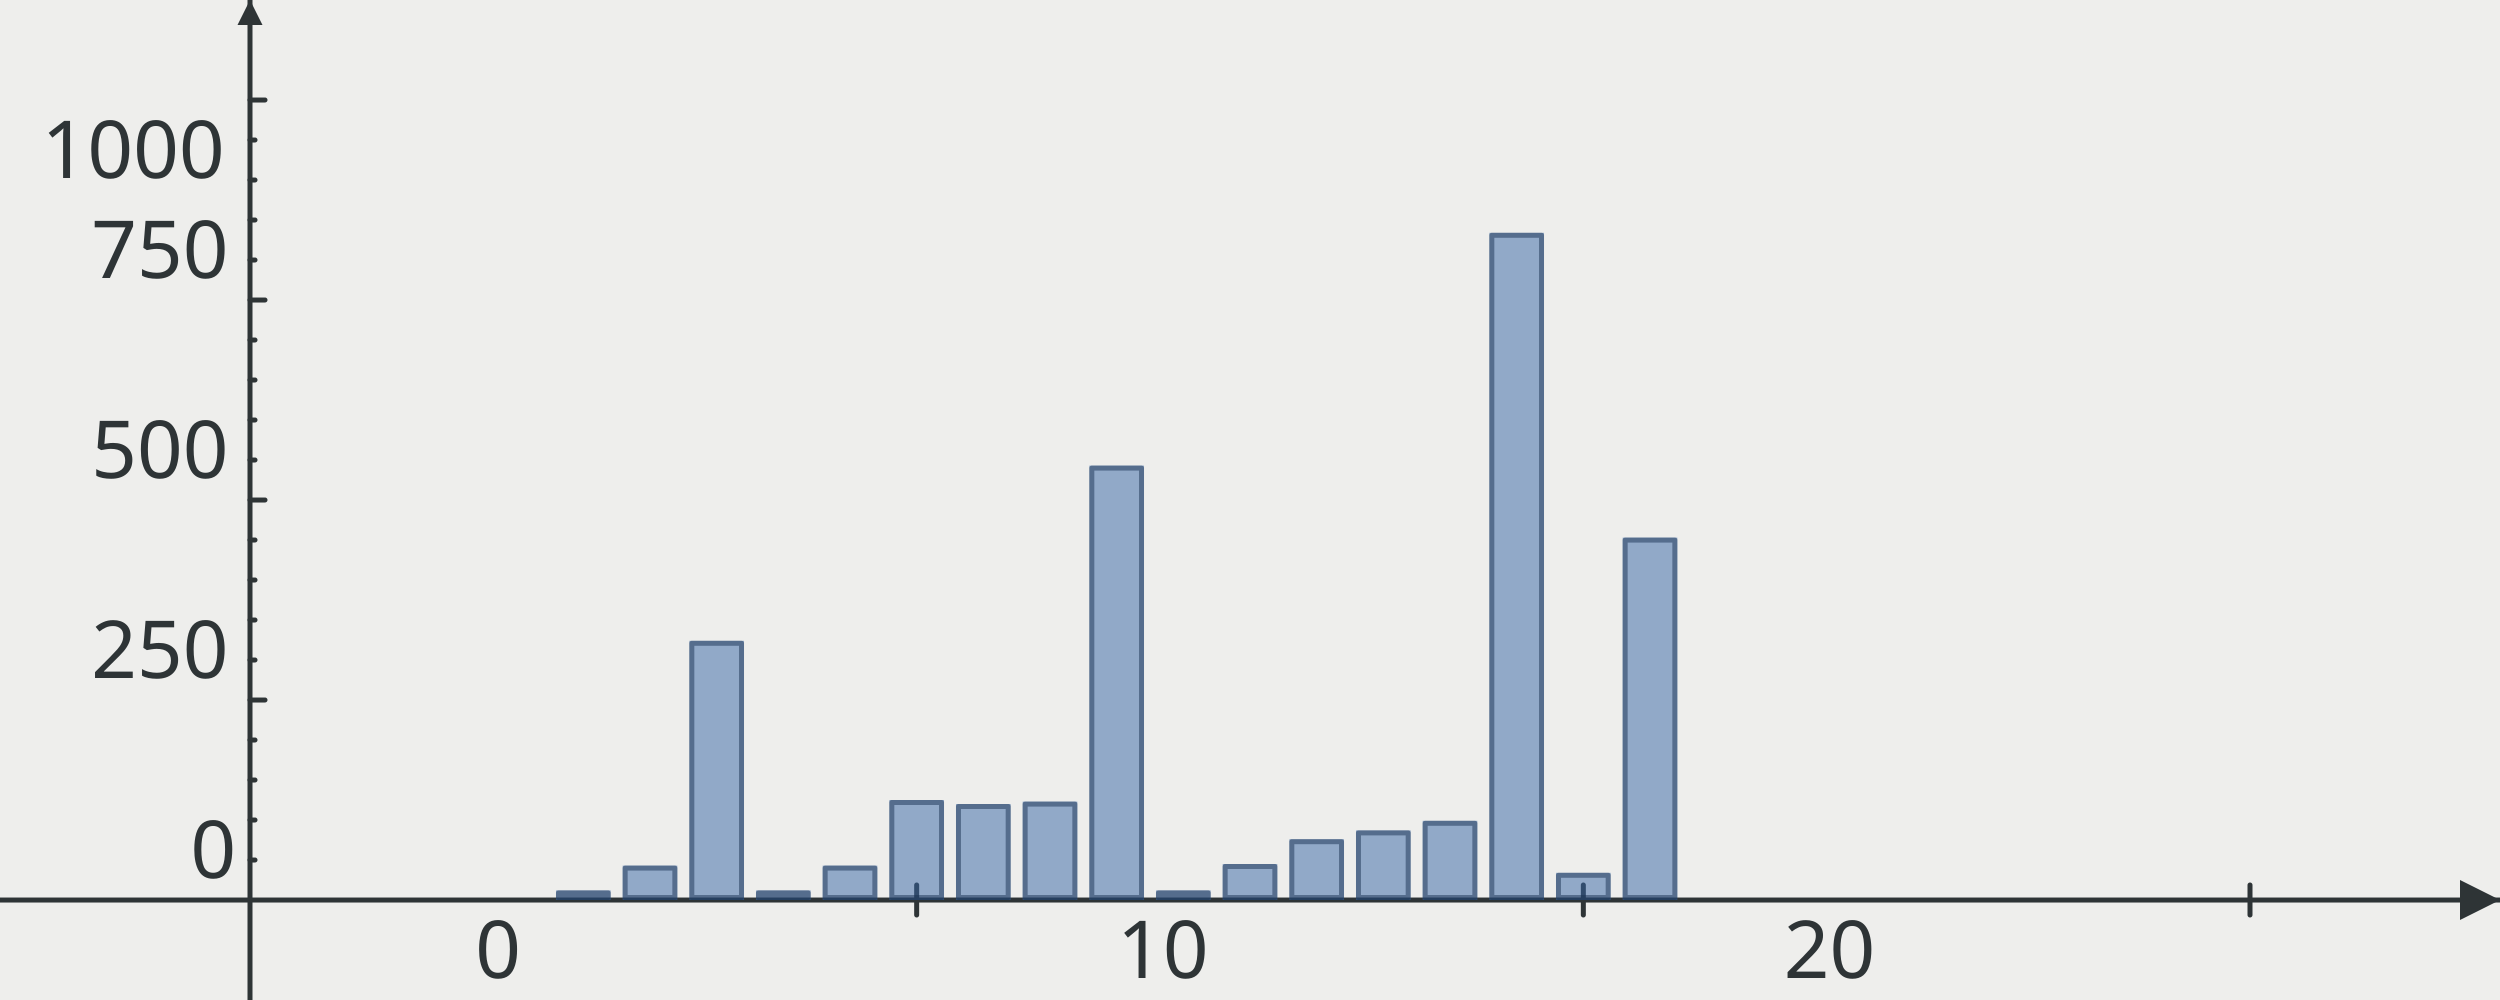
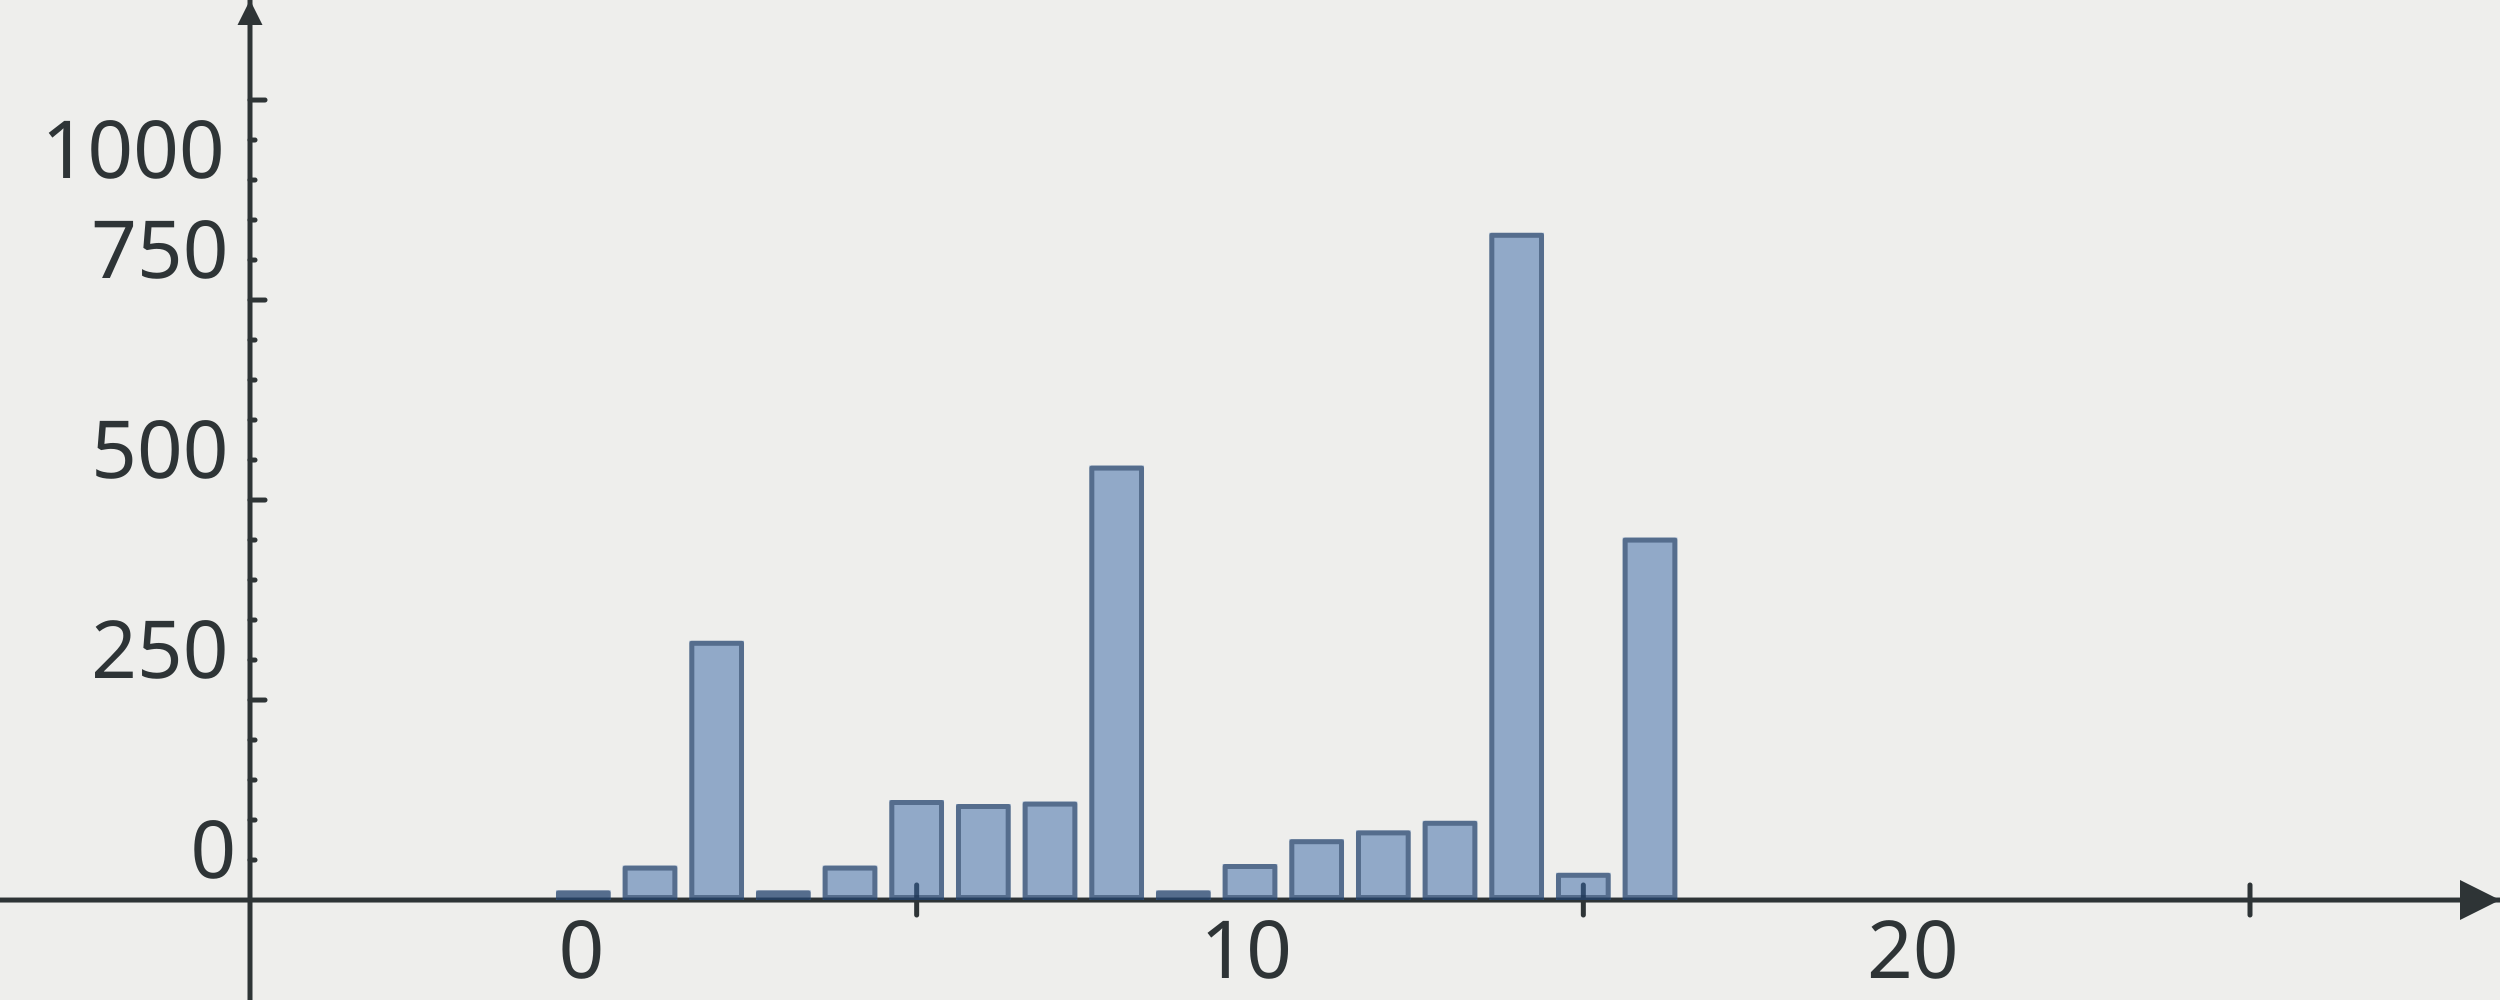
<svg xmlns="http://www.w3.org/2000/svg" width="500" height="200" version="1.0" id="ezcGraph">
  <defs />
  <g id="ezcGraphChart" color-rendering="optimizeQuality" shape-rendering="geometricPrecision" text-rendering="optimizeLegibility">
    <path d=" M 0,200 L 0,0 L 500,0 L 500,200 L 0,200 z " style="fill: #eeeeec; fill-opacity: 1.00; stroke: none;" id="ezcGraphPolygon_1" />
    <path d=" M 0,180 L 500,180" style="fill: none; stroke: #2e3436; stroke-width: 1; stroke-opacity: 1.00; stroke-linecap: round; stroke-linejoin: round;" id="ezcGraphLine_2" />
    <path d=" M 492,184 L 500,180 L 492,176 L 492,184 z " style="fill: #2e3436; fill-opacity: 1.00; stroke: none;" id="ezcGraphPolygon_3" />
    <path d=" M 50,200 L 50,0" style="fill: none; stroke: #2e3436; stroke-width: 1; stroke-opacity: 1.00; stroke-linecap: round; stroke-linejoin: round;" id="ezcGraphLine_4" />
    <path d=" M 47.5,5 L 50,0 L 52.5,5 L 47.5,5 z " style="fill: #2e3436; fill-opacity: 1.00; stroke: none;" id="ezcGraphPolygon_5" />
    <path d=" M 182,20 L 182,180" style="fill: none; stroke: #000000; stroke-width: 1; stroke-opacity: 0.00; stroke-linecap: round; stroke-linejoin: round;" id="ezcGraphLine_7" />
    <path d=" M 183.333,177 L 183.333,183" style="fill: none; stroke: #2e3436; stroke-width: 1; stroke-opacity: 1.00; stroke-linecap: round; stroke-linejoin: round;" id="ezcGraphLine_8" />
    <path d=" M 318,20 L 318,180" style="fill: none; stroke: #000000; stroke-width: 1; stroke-opacity: 0.00; stroke-linecap: round; stroke-linejoin: round;" id="ezcGraphLine_10" />
    <path d=" M 316.667,177 L 316.667,183" style="fill: none; stroke: #2e3436; stroke-width: 1; stroke-opacity: 1.00; stroke-linecap: round; stroke-linejoin: round;" id="ezcGraphLine_11" />
    <path d=" M 450,20 L 450,180" style="fill: none; stroke: #000000; stroke-width: 1; stroke-opacity: 0.00; stroke-linecap: round; stroke-linejoin: round;" id="ezcGraphLine_13" />
    <path d=" M 450,177 L 450,183" style="fill: none; stroke: #2e3436; stroke-width: 1; stroke-opacity: 1.00; stroke-linecap: round; stroke-linejoin: round;" id="ezcGraphLine_14" />
    <path d=" M 50,172 L 450,172" style="fill: none; stroke: #000000; stroke-width: 1; stroke-opacity: 0.00; stroke-linecap: round; stroke-linejoin: round;" id="ezcGraphLine_16" />
    <path d=" M 50,172 L 51,172" style="fill: none; stroke: #2e3436; stroke-width: 1; stroke-opacity: 1.00; stroke-linecap: round; stroke-linejoin: round;" id="ezcGraphLine_17" />
    <path d=" M 50,164 L 450,164" style="fill: none; stroke: #000000; stroke-width: 1; stroke-opacity: 0.00; stroke-linecap: round; stroke-linejoin: round;" id="ezcGraphLine_18" />
    <path d=" M 50,164 L 51,164" style="fill: none; stroke: #2e3436; stroke-width: 1; stroke-opacity: 1.00; stroke-linecap: round; stroke-linejoin: round;" id="ezcGraphLine_19" />
    <path d=" M 50,156 L 450,156" style="fill: none; stroke: #000000; stroke-width: 1; stroke-opacity: 0.00; stroke-linecap: round; stroke-linejoin: round;" id="ezcGraphLine_20" />
    <path d=" M 50,156 L 51,156" style="fill: none; stroke: #2e3436; stroke-width: 1; stroke-opacity: 1.00; stroke-linecap: round; stroke-linejoin: round;" id="ezcGraphLine_21" />
    <path d=" M 50,148 L 450,148" style="fill: none; stroke: #000000; stroke-width: 1; stroke-opacity: 0.00; stroke-linecap: round; stroke-linejoin: round;" id="ezcGraphLine_22" />
    <path d=" M 50,148 L 51,148" style="fill: none; stroke: #2e3436; stroke-width: 1; stroke-opacity: 1.00; stroke-linecap: round; stroke-linejoin: round;" id="ezcGraphLine_23" />
    <path d=" M 50,140 L 450,140" style="fill: none; stroke: #000000; stroke-width: 1; stroke-opacity: 0.00; stroke-linecap: round; stroke-linejoin: round;" id="ezcGraphLine_24" />
    <path d=" M 50,140 L 53,140" style="fill: none; stroke: #2e3436; stroke-width: 1; stroke-opacity: 1.00; stroke-linecap: round; stroke-linejoin: round;" id="ezcGraphLine_25" />
    <path d=" M 50,132 L 450,132" style="fill: none; stroke: #000000; stroke-width: 1; stroke-opacity: 0.00; stroke-linecap: round; stroke-linejoin: round;" id="ezcGraphLine_27" />
    <path d=" M 50,132 L 51,132" style="fill: none; stroke: #2e3436; stroke-width: 1; stroke-opacity: 1.00; stroke-linecap: round; stroke-linejoin: round;" id="ezcGraphLine_28" />
    <path d=" M 50,124 L 450,124" style="fill: none; stroke: #000000; stroke-width: 1; stroke-opacity: 0.00; stroke-linecap: round; stroke-linejoin: round;" id="ezcGraphLine_29" />
    <path d=" M 50,124 L 51,124" style="fill: none; stroke: #2e3436; stroke-width: 1; stroke-opacity: 1.00; stroke-linecap: round; stroke-linejoin: round;" id="ezcGraphLine_30" />
    <path d=" M 50,116 L 450,116" style="fill: none; stroke: #000000; stroke-width: 1; stroke-opacity: 0.00; stroke-linecap: round; stroke-linejoin: round;" id="ezcGraphLine_31" />
    <path d=" M 50,116 L 51,116" style="fill: none; stroke: #2e3436; stroke-width: 1; stroke-opacity: 1.00; stroke-linecap: round; stroke-linejoin: round;" id="ezcGraphLine_32" />
    <path d=" M 50,108 L 450,108" style="fill: none; stroke: #000000; stroke-width: 1; stroke-opacity: 0.00; stroke-linecap: round; stroke-linejoin: round;" id="ezcGraphLine_33" />
    <path d=" M 50,108 L 51,108" style="fill: none; stroke: #2e3436; stroke-width: 1; stroke-opacity: 1.00; stroke-linecap: round; stroke-linejoin: round;" id="ezcGraphLine_34" />
    <path d=" M 50,100 L 450,100" style="fill: none; stroke: #000000; stroke-width: 1; stroke-opacity: 0.00; stroke-linecap: round; stroke-linejoin: round;" id="ezcGraphLine_35" />
    <path d=" M 50,100 L 53,100" style="fill: none; stroke: #2e3436; stroke-width: 1; stroke-opacity: 1.00; stroke-linecap: round; stroke-linejoin: round;" id="ezcGraphLine_36" />
    <path d=" M 50,92 L 450,92" style="fill: none; stroke: #000000; stroke-width: 1; stroke-opacity: 0.00; stroke-linecap: round; stroke-linejoin: round;" id="ezcGraphLine_38" />
    <path d=" M 50,92 L 51,92" style="fill: none; stroke: #2e3436; stroke-width: 1; stroke-opacity: 1.00; stroke-linecap: round; stroke-linejoin: round;" id="ezcGraphLine_39" />
    <path d=" M 50,84 L 450,84" style="fill: none; stroke: #000000; stroke-width: 1; stroke-opacity: 0.00; stroke-linecap: round; stroke-linejoin: round;" id="ezcGraphLine_40" />
    <path d=" M 50,84 L 51,84" style="fill: none; stroke: #2e3436; stroke-width: 1; stroke-opacity: 1.00; stroke-linecap: round; stroke-linejoin: round;" id="ezcGraphLine_41" />
    <path d=" M 50,76 L 450,76" style="fill: none; stroke: #000000; stroke-width: 1; stroke-opacity: 0.00; stroke-linecap: round; stroke-linejoin: round;" id="ezcGraphLine_42" />
    <path d=" M 50,76 L 51,76" style="fill: none; stroke: #2e3436; stroke-width: 1; stroke-opacity: 1.00; stroke-linecap: round; stroke-linejoin: round;" id="ezcGraphLine_43" />
    <path d=" M 50,68 L 450,68" style="fill: none; stroke: #000000; stroke-width: 1; stroke-opacity: 0.00; stroke-linecap: round; stroke-linejoin: round;" id="ezcGraphLine_44" />
    <path d=" M 50,68 L 51,68" style="fill: none; stroke: #2e3436; stroke-width: 1; stroke-opacity: 1.00; stroke-linecap: round; stroke-linejoin: round;" id="ezcGraphLine_45" />
    <path d=" M 50,60 L 450,60" style="fill: none; stroke: #000000; stroke-width: 1; stroke-opacity: 0.00; stroke-linecap: round; stroke-linejoin: round;" id="ezcGraphLine_46" />
    <path d=" M 50,60 L 53,60" style="fill: none; stroke: #2e3436; stroke-width: 1; stroke-opacity: 1.00; stroke-linecap: round; stroke-linejoin: round;" id="ezcGraphLine_47" />
    <path d=" M 50,52 L 450,52" style="fill: none; stroke: #000000; stroke-width: 1; stroke-opacity: 0.00; stroke-linecap: round; stroke-linejoin: round;" id="ezcGraphLine_49" />
    <path d=" M 50,52 L 51,52" style="fill: none; stroke: #2e3436; stroke-width: 1; stroke-opacity: 1.00; stroke-linecap: round; stroke-linejoin: round;" id="ezcGraphLine_50" />
    <path d=" M 50,44 L 450,44" style="fill: none; stroke: #000000; stroke-width: 1; stroke-opacity: 0.00; stroke-linecap: round; stroke-linejoin: round;" id="ezcGraphLine_51" />
    <path d=" M 50,44 L 51,44" style="fill: none; stroke: #2e3436; stroke-width: 1; stroke-opacity: 1.00; stroke-linecap: round; stroke-linejoin: round;" id="ezcGraphLine_52" />
    <path d=" M 50,36 L 450,36" style="fill: none; stroke: #000000; stroke-width: 1; stroke-opacity: 0.00; stroke-linecap: round; stroke-linejoin: round;" id="ezcGraphLine_53" />
    <path d=" M 50,36 L 51,36" style="fill: none; stroke: #2e3436; stroke-width: 1; stroke-opacity: 1.00; stroke-linecap: round; stroke-linejoin: round;" id="ezcGraphLine_54" />
    <path d=" M 50,28 L 450,28" style="fill: none; stroke: #000000; stroke-width: 1; stroke-opacity: 0.00; stroke-linecap: round; stroke-linejoin: round;" id="ezcGraphLine_55" />
    <path d=" M 50,28 L 51,28" style="fill: none; stroke: #2e3436; stroke-width: 1; stroke-opacity: 1.00; stroke-linecap: round; stroke-linejoin: round;" id="ezcGraphLine_56" />
    <path d=" M 50,20 L 450,20" style="fill: none; stroke: #000000; stroke-width: 1; stroke-opacity: 0.00; stroke-linecap: round; stroke-linejoin: round;" id="ezcGraphLine_57" />
    <path d=" M 50,20 L 53,20" style="fill: none; stroke: #2e3436; stroke-width: 1; stroke-opacity: 1.00; stroke-linecap: round; stroke-linejoin: round;" id="ezcGraphLine_58" />
    <path d=" M 122.134,180 L 111.199,180 L 111.199,178.08 L 122.134,178.08 L 122.134,180 z " style="fill: #3465a4; fill-opacity: 0.50; stroke: none;" id="ezcGraphPolygon_60" />
    <path d=" M 111.699,179.5 L 111.699,178.58 L 121.634,178.58 L 121.634,179.5 L 111.699,179.5 z " style="fill: none; stroke: #1a3352; stroke-width: 1; stroke-opacity: 0.50; stroke-linecap: round; stroke-linejoin: round;" id="ezcGraphPolygon_61" />
    <path d=" M 135.468,180 L 124.532,180 L 124.532,173.12 L 135.468,173.12 L 135.468,180 z " style="fill: #3465a4; fill-opacity: 0.50; stroke: none;" id="ezcGraphPolygon_62" />
    <path d=" M 125.032,179.5 L 125.032,173.62 L 134.968,173.62 L 134.968,179.5 L 125.032,179.5 z " style="fill: none; stroke: #1a3352; stroke-width: 1; stroke-opacity: 0.50; stroke-linecap: round; stroke-linejoin: round;" id="ezcGraphPolygon_63" />
    <path d=" M 148.801,180 L 137.866,180 L 137.866,128.16 L 148.801,128.16 L 148.801,180 z " style="fill: #3465a4; fill-opacity: 0.50; stroke: none;" id="ezcGraphPolygon_64" />
    <path d=" M 138.366,179.5 L 138.366,128.66 L 148.301,128.66 L 148.301,179.5 L 138.366,179.5 z " style="fill: none; stroke: #1a3352; stroke-width: 1; stroke-opacity: 0.50; stroke-linecap: round; stroke-linejoin: round;" id="ezcGraphPolygon_65" />
    <path d=" M 162.134,180 L 151.199,180 L 151.199,178.08 L 162.134,178.08 L 162.134,180 z " style="fill: #3465a4; fill-opacity: 0.50; stroke: none;" id="ezcGraphPolygon_66" />
    <path d=" M 151.699,179.5 L 151.699,178.58 L 161.634,178.58 L 161.634,179.5 L 151.699,179.5 z " style="fill: none; stroke: #1a3352; stroke-width: 1; stroke-opacity: 0.50; stroke-linecap: round; stroke-linejoin: round;" id="ezcGraphPolygon_67" />
    <path d=" M 175.468,180 L 164.532,180 L 164.532,173.12 L 175.468,173.12 L 175.468,180 z " style="fill: #3465a4; fill-opacity: 0.50; stroke: none;" id="ezcGraphPolygon_68" />
    <path d=" M 165.032,179.5 L 165.032,173.62 L 174.968,173.62 L 174.968,179.5 L 165.032,179.5 z " style="fill: none; stroke: #1a3352; stroke-width: 1; stroke-opacity: 0.50; stroke-linecap: round; stroke-linejoin: round;" id="ezcGraphPolygon_69" />
    <path d=" M 188.801,180 L 177.866,180 L 177.866,160 L 188.801,160 L 188.801,180 z " style="fill: #3465a4; fill-opacity: 0.50; stroke: none;" id="ezcGraphPolygon_70" />
    <path d=" M 178.366,179.5 L 178.366,160.5 L 188.301,160.5 L 188.301,179.5 L 178.366,179.5 z " style="fill: none; stroke: #1a3352; stroke-width: 1; stroke-opacity: 0.50; stroke-linecap: round; stroke-linejoin: round;" id="ezcGraphPolygon_71" />
    <path d=" M 202.134,180 L 191.199,180 L 191.199,160.8 L 202.134,160.8 L 202.134,180 z " style="fill: #3465a4; fill-opacity: 0.50; stroke: none;" id="ezcGraphPolygon_72" />
    <path d=" M 191.699,179.5 L 191.699,161.3 L 201.634,161.3 L 201.634,179.5 L 191.699,179.5 z " style="fill: none; stroke: #1a3352; stroke-width: 1; stroke-opacity: 0.50; stroke-linecap: round; stroke-linejoin: round;" id="ezcGraphPolygon_73" />
    <path d=" M 215.468,180 L 204.532,180 L 204.532,160.32 L 215.468,160.32 L 215.468,180 z " style="fill: #3465a4; fill-opacity: 0.50; stroke: none;" id="ezcGraphPolygon_74" />
    <path d=" M 205.032,179.5 L 205.032,160.82 L 214.968,160.82 L 214.968,179.5 L 205.032,179.5 z " style="fill: none; stroke: #1a3352; stroke-width: 1; stroke-opacity: 0.50; stroke-linecap: round; stroke-linejoin: round;" id="ezcGraphPolygon_75" />
    <path d=" M 228.801,180 L 217.866,180 L 217.866,93.12 L 228.801,93.12 L 228.801,180 z " style="fill: #3465a4; fill-opacity: 0.50; stroke: none;" id="ezcGraphPolygon_76" />
    <path d=" M 218.366,179.5 L 218.366,93.62 L 228.301,93.62 L 228.301,179.5 L 218.366,179.5 z " style="fill: none; stroke: #1a3352; stroke-width: 1; stroke-opacity: 0.50; stroke-linecap: round; stroke-linejoin: round;" id="ezcGraphPolygon_77" />
    <path d=" M 242.134,180 L 231.199,180 L 231.199,178.08 L 242.134,178.08 L 242.134,180 z " style="fill: #3465a4; fill-opacity: 0.50; stroke: none;" id="ezcGraphPolygon_78" />
    <path d=" M 231.699,179.5 L 231.699,178.58 L 241.634,178.58 L 241.634,179.5 L 231.699,179.5 z " style="fill: none; stroke: #1a3352; stroke-width: 1; stroke-opacity: 0.50; stroke-linecap: round; stroke-linejoin: round;" id="ezcGraphPolygon_79" />
    <path d=" M 255.468,180 L 244.532,180 L 244.532,172.8 L 255.468,172.8 L 255.468,180 z " style="fill: #3465a4; fill-opacity: 0.50; stroke: none;" id="ezcGraphPolygon_80" />
    <path d=" M 245.032,179.5 L 245.032,173.3 L 254.968,173.3 L 254.968,179.5 L 245.032,179.5 z " style="fill: none; stroke: #1a3352; stroke-width: 1; stroke-opacity: 0.50; stroke-linecap: round; stroke-linejoin: round;" id="ezcGraphPolygon_81" />
    <path d=" M 268.801,180 L 257.866,180 L 257.866,167.84 L 268.801,167.84 L 268.801,180 z " style="fill: #3465a4; fill-opacity: 0.50; stroke: none;" id="ezcGraphPolygon_82" />
    <path d=" M 258.366,179.5 L 258.366,168.34 L 268.301,168.34 L 268.301,179.5 L 258.366,179.5 z " style="fill: none; stroke: #1a3352; stroke-width: 1; stroke-opacity: 0.50; stroke-linecap: round; stroke-linejoin: round;" id="ezcGraphPolygon_83" />
    <path d=" M 282.134,180 L 271.199,180 L 271.199,166.08 L 282.134,166.08 L 282.134,180 z " style="fill: #3465a4; fill-opacity: 0.50; stroke: none;" id="ezcGraphPolygon_84" />
    <path d=" M 271.699,179.5 L 271.699,166.58 L 281.634,166.58 L 281.634,179.5 L 271.699,179.5 z " style="fill: none; stroke: #1a3352; stroke-width: 1; stroke-opacity: 0.50; stroke-linecap: round; stroke-linejoin: round;" id="ezcGraphPolygon_85" />
    <path d=" M 295.468,180 L 284.532,180 L 284.532,164.16 L 295.468,164.16 L 295.468,180 z " style="fill: #3465a4; fill-opacity: 0.50; stroke: none;" id="ezcGraphPolygon_86" />
    <path d=" M 285.032,179.5 L 285.032,164.66 L 294.968,164.66 L 294.968,179.5 L 285.032,179.5 z " style="fill: none; stroke: #1a3352; stroke-width: 1; stroke-opacity: 0.50; stroke-linecap: round; stroke-linejoin: round;" id="ezcGraphPolygon_87" />
    <path d=" M 308.801,180 L 297.866,180 L 297.866,46.56 L 308.801,46.56 L 308.801,180 z " style="fill: #3465a4; fill-opacity: 0.50; stroke: none;" id="ezcGraphPolygon_88" />
    <path d=" M 298.366,179.5 L 298.366,47.06 L 308.301,47.06 L 308.301,179.5 L 298.366,179.5 z " style="fill: none; stroke: #1a3352; stroke-width: 1; stroke-opacity: 0.50; stroke-linecap: round; stroke-linejoin: round;" id="ezcGraphPolygon_89" />
    <path d=" M 322.134,180 L 311.199,180 L 311.199,174.56 L 322.134,174.56 L 322.134,180 z " style="fill: #3465a4; fill-opacity: 0.50; stroke: none;" id="ezcGraphPolygon_90" />
    <path d=" M 311.699,179.5 L 311.699,175.06 L 321.634,175.06 L 321.634,179.5 L 311.699,179.5 z " style="fill: none; stroke: #1a3352; stroke-width: 1; stroke-opacity: 0.50; stroke-linecap: round; stroke-linejoin: round;" id="ezcGraphPolygon_91" />
    <path d=" M 335.468,180 L 324.532,180 L 324.532,107.52 L 335.468,107.52 L 335.468,180 z " style="fill: #3465a4; fill-opacity: 0.50; stroke: none;" id="ezcGraphPolygon_92" />
    <path d=" M 325.032,179.5 L 325.032,108.02 L 334.968,108.02 L 334.968,179.5 L 325.032,179.5 z " style="fill: none; stroke: #1a3352; stroke-width: 1; stroke-opacity: 0.50; stroke-linecap: round; stroke-linejoin: round;" id="ezcGraphPolygon_93" />
    <g id="ezcGraphTextBox_6">
-       <path d=" M 94.54,199 L 94.54,181.5 L 105.96,181.5 L 105.96,199 L 94.54,199 z " style="fill: #ffffff; fill-opacity: 0.00; stroke: none;" id="ezcGraphPolygon_94" />
-       <text id="ezcGraphTextBox_6_text" x="95.04" text-length="9.92px" y="195.6" style="font-size: 16px; font-family: sans-serif; fill: #2e3436; fill-opacity: 1.00; stroke: none;">0</text>
+       <path d=" M 111.207,199 L 111.207,181.5 L 122.627,181.5 L 122.627,199 L 111.207,199 z " style="fill: #ffffff; fill-opacity: 0.00; stroke: none;" id="ezcGraphPolygon_94" />
+       <text id="ezcGraphTextBox_6_text" x="111.707" text-length="9.92px" y="195.6" style="font-size: 16px; font-family: sans-serif; fill: #2e3436; fill-opacity: 1.00; stroke: none;">0</text>
    </g>
    <g id="ezcGraphTextBox_9">
-       <path d=" M 222.913,199 L 222.913,181.5 L 244.253,181.5 L 244.253,199 L 222.913,199 z " style="fill: #ffffff; fill-opacity: 0.00; stroke: none;" id="ezcGraphPolygon_95" />
-       <text id="ezcGraphTextBox_9_text" x="223.413" text-length="19.84px" y="195.6" style="font-size: 16px; font-family: sans-serif; fill: #2e3436; fill-opacity: 1.00; stroke: none;">10</text>
+       <path d=" M 239.58,199 L 239.58,181.5 L 260.92,181.5 L 260.92,199 L 239.58,199 z " style="fill: #ffffff; fill-opacity: 0.00; stroke: none;" id="ezcGraphPolygon_95" />
+       <text id="ezcGraphTextBox_9_text" x="240.08" text-length="19.84px" y="195.6" style="font-size: 16px; font-family: sans-serif; fill: #2e3436; fill-opacity: 1.00; stroke: none;">10</text>
    </g>
    <g id="ezcGraphTextBox_12">
-       <path d=" M 356.247,199 L 356.247,181.5 L 377.587,181.5 L 377.587,199 L 356.247,199 z " style="fill: #ffffff; fill-opacity: 0.00; stroke: none;" id="ezcGraphPolygon_96" />
-       <text id="ezcGraphTextBox_12_text" x="356.747" text-length="19.84px" y="195.6" style="font-size: 16px; font-family: sans-serif; fill: #2e3436; fill-opacity: 1.00; stroke: none;">20</text>
+       <path d=" M 372.913,199 L 372.913,181.5 L 394.253,181.5 L 394.253,199 L 372.913,199 z " style="fill: #ffffff; fill-opacity: 0.00; stroke: none;" id="ezcGraphPolygon_96" />
+       <text id="ezcGraphTextBox_12_text" x="373.413" text-length="19.84px" y="195.6" style="font-size: 16px; font-family: sans-serif; fill: #2e3436; fill-opacity: 1.00; stroke: none;">20</text>
    </g>
    <g id="ezcGraphTextBox_15">
      <path d=" M 37.58,179 L 37.58,161.5 L 49,161.5 L 49,179 L 37.58,179 z " style="fill: #ffffff; fill-opacity: 0.00; stroke: none;" id="ezcGraphPolygon_97" />
      <text id="ezcGraphTextBox_15_text" x="38.08" text-length="9.92px" y="175.6" style="font-size: 16px; font-family: sans-serif; fill: #2e3436; fill-opacity: 1.00; stroke: none;">0</text>
    </g>
    <g id="ezcGraphTextBox_26">
      <path d=" M 17.74,139 L 17.74,121.5 L 49,121.5 L 49,139 L 17.74,139 z " style="fill: #ffffff; fill-opacity: 0.00; stroke: none;" id="ezcGraphPolygon_98" />
      <text id="ezcGraphTextBox_26_text" x="18.24" text-length="29.76px" y="135.6" style="font-size: 16px; font-family: sans-serif; fill: #2e3436; fill-opacity: 1.00; stroke: none;">250</text>
    </g>
    <g id="ezcGraphTextBox_37">
      <path d=" M 17.74,99 L 17.74,81.5 L 49,81.5 L 49,99 L 17.74,99 z " style="fill: #ffffff; fill-opacity: 0.00; stroke: none;" id="ezcGraphPolygon_99" />
      <text id="ezcGraphTextBox_37_text" x="18.24" text-length="29.76px" y="95.6" style="font-size: 16px; font-family: sans-serif; fill: #2e3436; fill-opacity: 1.00; stroke: none;">500</text>
    </g>
    <g id="ezcGraphTextBox_48">
      <path d=" M 17.74,59 L 17.74,41.5 L 49,41.5 L 49,59 L 17.74,59 z " style="fill: #ffffff; fill-opacity: 0.00; stroke: none;" id="ezcGraphPolygon_100" />
      <text id="ezcGraphTextBox_48_text" x="18.24" text-length="29.76px" y="55.6" style="font-size: 16px; font-family: sans-serif; fill: #2e3436; fill-opacity: 1.00; stroke: none;">750</text>
    </g>
    <g id="ezcGraphTextBox_59">
      <path d=" M 7.82,39 L 7.82,21.5 L 49,21.5 L 49,39 L 7.82,39 z " style="fill: #ffffff; fill-opacity: 0.00; stroke: none;" id="ezcGraphPolygon_101" />
      <text id="ezcGraphTextBox_59_text" x="8.32" text-length="39.68px" y="35.6" style="font-size: 16px; font-family: sans-serif; fill: #2e3436; fill-opacity: 1.00; stroke: none;">1000</text>
    </g>
  </g>
</svg>
